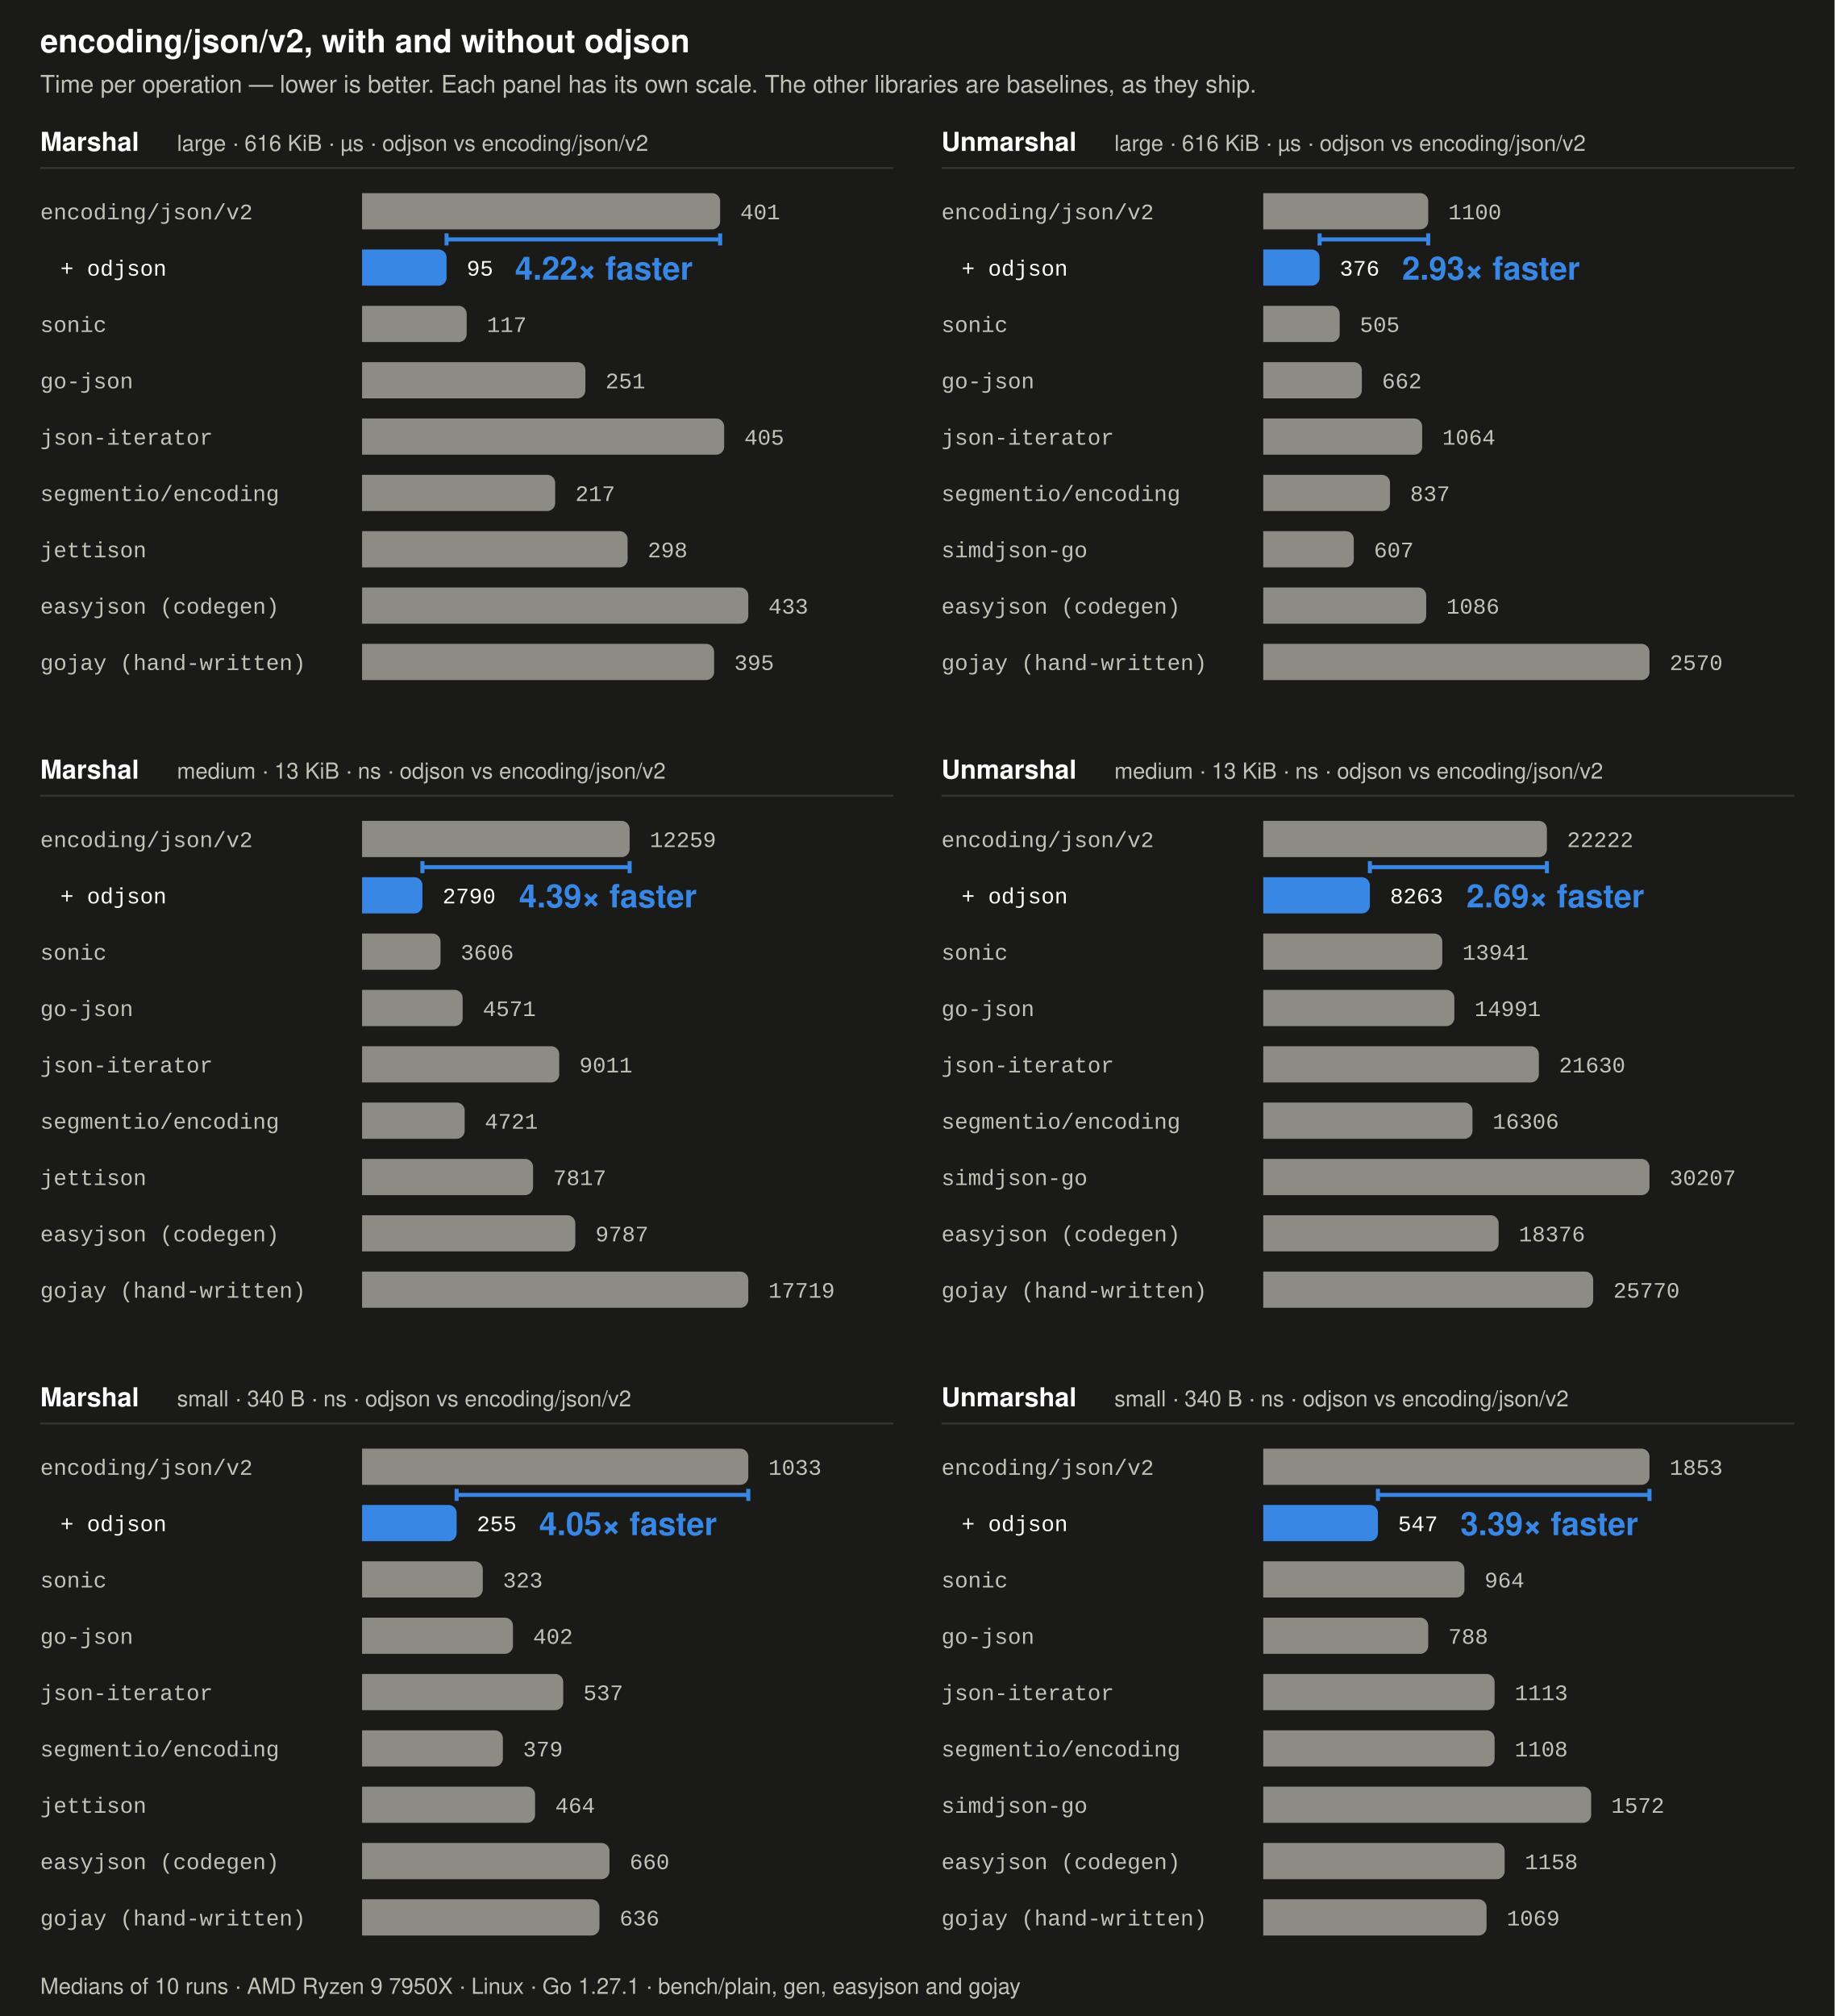
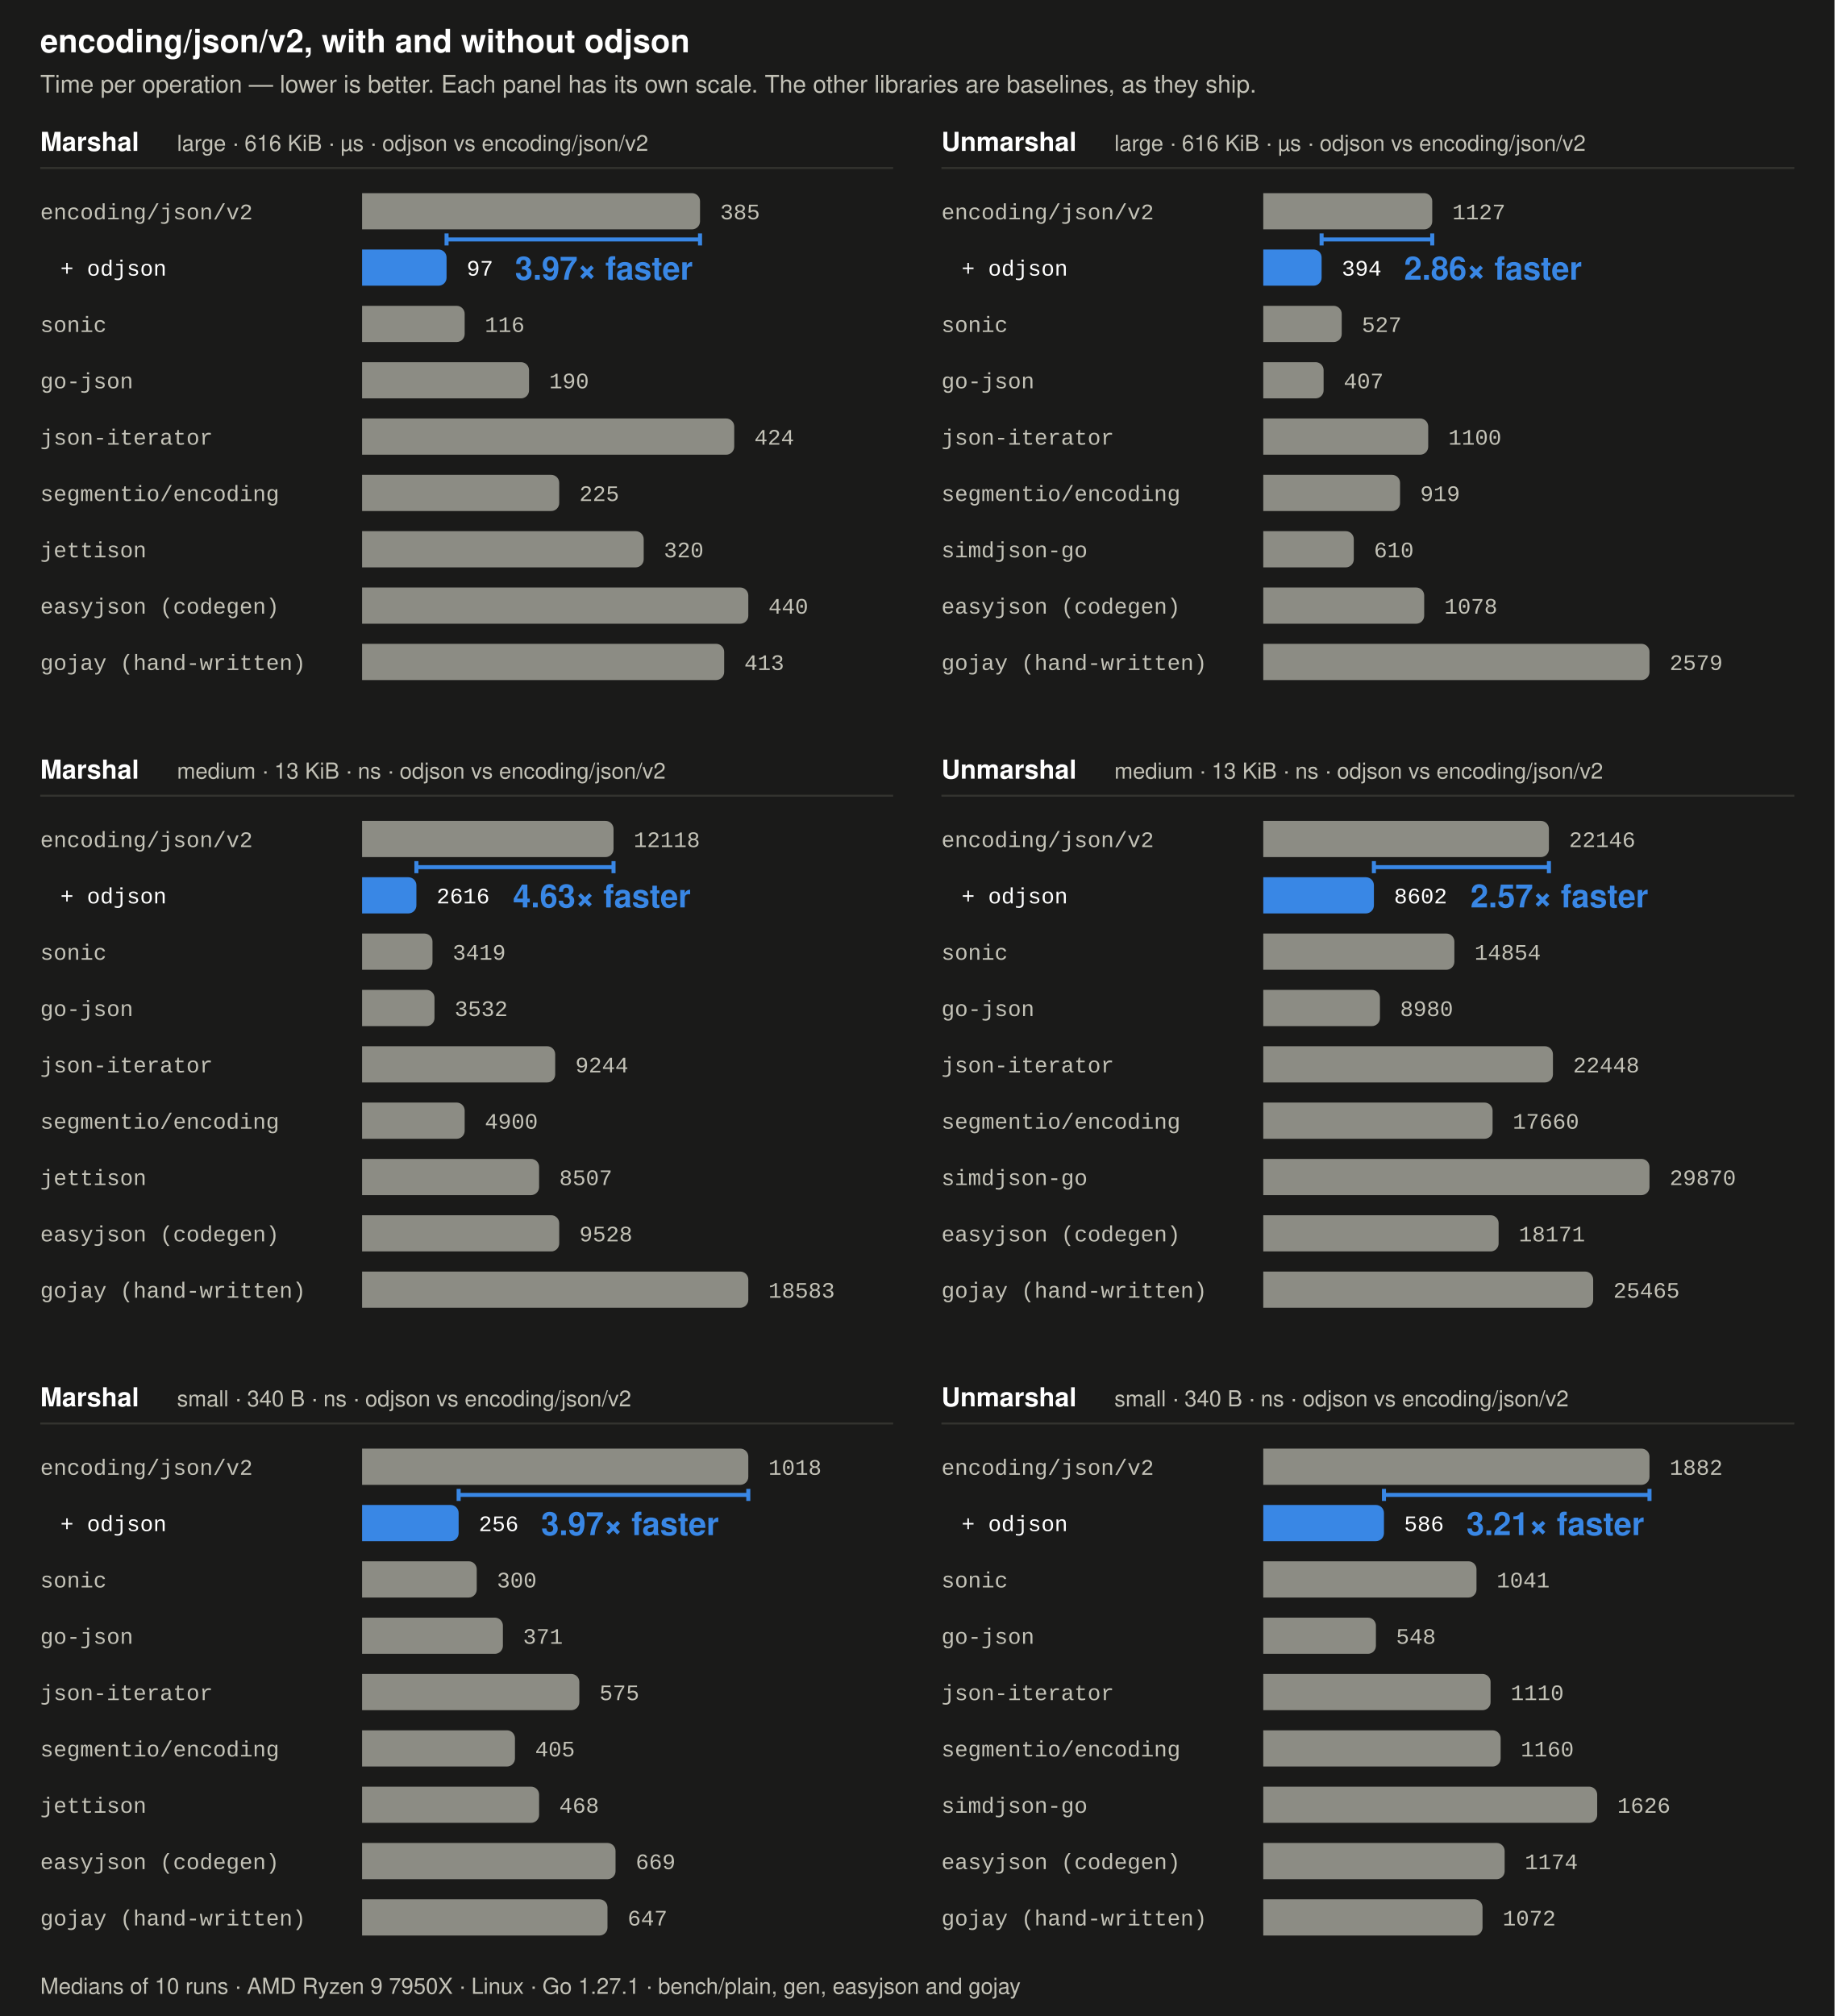
- <svg xmlns="http://www.w3.org/2000/svg" width="912" height="1002" viewBox="0 0 912 1002" role="img" aria-label="Benchmark comparison, lower is better. Marshal large · 616 KiB: encoding/json/v2 401 µs, + odjson 95 µs, sonic 117 µs, go-json 251 µs, json-iterator 405 µs, segmentio/encoding 217 µs, jettison 298 µs, easyjson (codegen) 433 µs, gojay (hand-written) 395 µs. Marshal medium · 13 KiB: encoding/json/v2 12259 ns, + odjson 2790 ns, sonic 3606 ns, go-json 4571 ns, json-iterator 9011 ns, segmentio/encoding 4721 ns, jettison 7817 ns, easyjson (codegen) 9787 ns, gojay (hand-written) 17719 ns. Marshal small · 340 B: encoding/json/v2 1033 ns, + odjson 255 ns, sonic 323 ns, go-json 402 ns, json-iterator 537 ns, segmentio/encoding 379 ns, jettison 464 ns, easyjson (codegen) 660 ns, gojay (hand-written) 636 ns. Unmarshal large · 616 KiB: encoding/json/v2 1100 µs, + odjson 376 µs, sonic 505 µs, go-json 662 µs, json-iterator 1064 µs, segmentio/encoding 837 µs, simdjson-go 607 µs, easyjson (codegen) 1086 µs, gojay (hand-written) 2570 µs. Unmarshal medium · 13 KiB: encoding/json/v2 22222 ns, + odjson 8263 ns, sonic 13941 ns, go-json 14991 ns, json-iterator 21630 ns, segmentio/encoding 16306 ns, simdjson-go 30207 ns, easyjson (codegen) 18376 ns, gojay (hand-written) 25770 ns. Unmarshal small · 340 B: encoding/json/v2 1853 ns, + odjson 547 ns, sonic 964 ns, go-json 788 ns, json-iterator 1113 ns, segmentio/encoding 1108 ns, simdjson-go 1572 ns, easyjson (codegen) 1158 ns, gojay (hand-written) 1069 ns.">
+ <svg xmlns="http://www.w3.org/2000/svg" width="912" height="1002" viewBox="0 0 912 1002" role="img" aria-label="Benchmark comparison, lower is better. Marshal large · 616 KiB: encoding/json/v2 385 µs, + odjson 97 µs, sonic 116 µs, go-json 190 µs, json-iterator 424 µs, segmentio/encoding 225 µs, jettison 320 µs, easyjson (codegen) 440 µs, gojay (hand-written) 413 µs. Marshal medium · 13 KiB: encoding/json/v2 12118 ns, + odjson 2616 ns, sonic 3419 ns, go-json 3532 ns, json-iterator 9244 ns, segmentio/encoding 4900 ns, jettison 8507 ns, easyjson (codegen) 9528 ns, gojay (hand-written) 18583 ns. Marshal small · 340 B: encoding/json/v2 1018 ns, + odjson 256 ns, sonic 300 ns, go-json 371 ns, json-iterator 575 ns, segmentio/encoding 405 ns, jettison 468 ns, easyjson (codegen) 669 ns, gojay (hand-written) 647 ns. Unmarshal large · 616 KiB: encoding/json/v2 1127 µs, + odjson 394 µs, sonic 527 µs, go-json 407 µs, json-iterator 1100 µs, segmentio/encoding 919 µs, simdjson-go 610 µs, easyjson (codegen) 1078 µs, gojay (hand-written) 2579 µs. Unmarshal medium · 13 KiB: encoding/json/v2 22146 ns, + odjson 8602 ns, sonic 14854 ns, go-json 8980 ns, json-iterator 22448 ns, segmentio/encoding 17660 ns, simdjson-go 29870 ns, easyjson (codegen) 18171 ns, gojay (hand-written) 25465 ns. Unmarshal small · 340 B: encoding/json/v2 1882 ns, + odjson 586 ns, sonic 1041 ns, go-json 548 ns, json-iterator 1110 ns, segmentio/encoding 1160 ns, simdjson-go 1626 ns, easyjson (codegen) 1174 ns, gojay (hand-written) 1072 ns.">
  <style>
text{font-family:-apple-system,BlinkMacSystemFont,"Segoe UI",Helvetica,Arial,sans-serif}
.mono{font-family:ui-monospace,SFMono-Regular,Menlo,Consolas,"Liberation Mono",monospace}
.t1{fill:#ffffff}.t2{fill:#c3c2b7}
</style>
  <rect width="912" height="1002" fill="#1a1a19" />
  <text class="t1" x="20" y="26" font-size="16" font-weight="600">encoding/json/v2, with and without odjson</text>
  <text class="t2" x="20" y="46" font-size="12">Time per operation — lower is better. Each panel has its own scale. The other libraries are baselines, as they ship.</text>
  <text class="t1" x="20" y="75" font-size="13" font-weight="600">Marshal</text>
  <text class="t2" x="88" y="75" font-size="11">large · 616 KiB · µs · odjson vs encoding/json/v2</text>
  <rect x="20" y="83" width="424" height="1" fill="#33332f" />
  <text class="mono t2" x="20" y="109" font-size="11">encoding/json/v2</text>
-   <path d="M180 96 h174 a4 4 0 0 1 4 4 v10 a4 4 0 0 1 -4 4 h-174 z" fill="#8c8c84" />
-   <text class="mono t2" x="368" y="109" font-size="11">401</text>
+   <path d="M180 96 h164 a4 4 0 0 1 4 4 v10 a4 4 0 0 1 -4 4 h-164 z" fill="#8c8c84" />
+   <text class="mono t2" x="358" y="109" font-size="11">385</text>
  <text class="mono t1" x="30" y="137" font-size="11">+ odjson</text>
  <path d="M180 124 h38 a4 4 0 0 1 4 4 v10 a4 4 0 0 1 -4 4 h-38 z" fill="#3987e5" />
-   <text class="mono t1" x="232" y="137" font-size="11">95</text>
-   <path d="M222 116 v6 m0 -3 H358 m0 -3 v6" stroke="#3987e5" stroke-width="2" fill="none" />
-   <text x="256" y="139" font-size="16" font-weight="700" fill="#3987e5">4.22× faster</text>
+   <text class="mono t1" x="232" y="137" font-size="11">97</text>
+   <path d="M222 116 v6 m0 -3 H348 m0 -3 v6" stroke="#3987e5" stroke-width="2" fill="none" />
+   <text x="256" y="139" font-size="16" font-weight="700" fill="#3987e5">3.97× faster</text>
  <text class="mono t2" x="20" y="165" font-size="11">sonic</text>
-   <path d="M180 152 h48 a4 4 0 0 1 4 4 v10 a4 4 0 0 1 -4 4 h-48 z" fill="#8c8c84" />
-   <text class="mono t2" x="242" y="165" font-size="11">117</text>
+   <path d="M180 152 h47 a4 4 0 0 1 4 4 v10 a4 4 0 0 1 -4 4 h-47 z" fill="#8c8c84" />
+   <text class="mono t2" x="241" y="165" font-size="11">116</text>
  <text class="mono t2" x="20" y="193" font-size="11">go-json</text>
-   <path d="M180 180 h107 a4 4 0 0 1 4 4 v10 a4 4 0 0 1 -4 4 h-107 z" fill="#8c8c84" />
-   <text class="mono t2" x="301" y="193" font-size="11">251</text>
+   <path d="M180 180 h79 a4 4 0 0 1 4 4 v10 a4 4 0 0 1 -4 4 h-79 z" fill="#8c8c84" />
+   <text class="mono t2" x="273" y="193" font-size="11">190</text>
  <text class="mono t2" x="20" y="221" font-size="11">json-iterator</text>
-   <path d="M180 208 h176 a4 4 0 0 1 4 4 v10 a4 4 0 0 1 -4 4 h-176 z" fill="#8c8c84" />
-   <text class="mono t2" x="370" y="221" font-size="11">405</text>
+   <path d="M180 208 h181 a4 4 0 0 1 4 4 v10 a4 4 0 0 1 -4 4 h-181 z" fill="#8c8c84" />
+   <text class="mono t2" x="375" y="221" font-size="11">424</text>
  <text class="mono t2" x="20" y="249" font-size="11">segmentio/encoding</text>
-   <path d="M180 236 h92 a4 4 0 0 1 4 4 v10 a4 4 0 0 1 -4 4 h-92 z" fill="#8c8c84" />
-   <text class="mono t2" x="286" y="249" font-size="11">217</text>
+   <path d="M180 236 h94 a4 4 0 0 1 4 4 v10 a4 4 0 0 1 -4 4 h-94 z" fill="#8c8c84" />
+   <text class="mono t2" x="288" y="249" font-size="11">225</text>
  <text class="mono t2" x="20" y="277" font-size="11">jettison</text>
-   <path d="M180 264 h128 a4 4 0 0 1 4 4 v10 a4 4 0 0 1 -4 4 h-128 z" fill="#8c8c84" />
-   <text class="mono t2" x="322" y="277" font-size="11">298</text>
+   <path d="M180 264 h136 a4 4 0 0 1 4 4 v10 a4 4 0 0 1 -4 4 h-136 z" fill="#8c8c84" />
+   <text class="mono t2" x="330" y="277" font-size="11">320</text>
  <text class="mono t2" x="20" y="305" font-size="11">easyjson (codegen)</text>
  <path d="M180 292 h188 a4 4 0 0 1 4 4 v10 a4 4 0 0 1 -4 4 h-188 z" fill="#8c8c84" />
-   <text class="mono t2" x="382" y="305" font-size="11">433</text>
+   <text class="mono t2" x="382" y="305" font-size="11">440</text>
  <text class="mono t2" x="20" y="333" font-size="11">gojay (hand-written)</text>
-   <path d="M180 320 h171 a4 4 0 0 1 4 4 v10 a4 4 0 0 1 -4 4 h-171 z" fill="#8c8c84" />
-   <text class="mono t2" x="365" y="333" font-size="11">395</text>
+   <path d="M180 320 h176 a4 4 0 0 1 4 4 v10 a4 4 0 0 1 -4 4 h-176 z" fill="#8c8c84" />
+   <text class="mono t2" x="370" y="333" font-size="11">413</text>
  <text class="t1" x="20" y="387" font-size="13" font-weight="600">Marshal</text>
  <text class="t2" x="88" y="387" font-size="11">medium · 13 KiB · ns · odjson vs encoding/json/v2</text>
  <rect x="20" y="395" width="424" height="1" fill="#33332f" />
  <text class="mono t2" x="20" y="421" font-size="11">encoding/json/v2</text>
-   <path d="M180 408 h129 a4 4 0 0 1 4 4 v10 a4 4 0 0 1 -4 4 h-129 z" fill="#8c8c84" />
-   <text class="mono t2" x="323" y="421" font-size="11">12259</text>
+   <path d="M180 408 h121 a4 4 0 0 1 4 4 v10 a4 4 0 0 1 -4 4 h-121 z" fill="#8c8c84" />
+   <text class="mono t2" x="315" y="421" font-size="11">12118</text>
  <text class="mono t1" x="30" y="449" font-size="11">+ odjson</text>
-   <path d="M180 436 h26 a4 4 0 0 1 4 4 v10 a4 4 0 0 1 -4 4 h-26 z" fill="#3987e5" />
-   <text class="mono t1" x="220" y="449" font-size="11">2790</text>
-   <path d="M210 428 v6 m0 -3 H313 m0 -3 v6" stroke="#3987e5" stroke-width="2" fill="none" />
-   <text x="258" y="451" font-size="16" font-weight="700" fill="#3987e5">4.39× faster</text>
+   <path d="M180 436 h23 a4 4 0 0 1 4 4 v10 a4 4 0 0 1 -4 4 h-23 z" fill="#3987e5" />
+   <text class="mono t1" x="217" y="449" font-size="11">2616</text>
+   <path d="M207 428 v6 m0 -3 H305 m0 -3 v6" stroke="#3987e5" stroke-width="2" fill="none" />
+   <text x="255" y="451" font-size="16" font-weight="700" fill="#3987e5">4.63× faster</text>
  <text class="mono t2" x="20" y="477" font-size="11">sonic</text>
-   <path d="M180 464 h35 a4 4 0 0 1 4 4 v10 a4 4 0 0 1 -4 4 h-35 z" fill="#8c8c84" />
-   <text class="mono t2" x="229" y="477" font-size="11">3606</text>
+   <path d="M180 464 h31 a4 4 0 0 1 4 4 v10 a4 4 0 0 1 -4 4 h-31 z" fill="#8c8c84" />
+   <text class="mono t2" x="225" y="477" font-size="11">3419</text>
  <text class="mono t2" x="20" y="505" font-size="11">go-json</text>
-   <path d="M180 492 h46 a4 4 0 0 1 4 4 v10 a4 4 0 0 1 -4 4 h-46 z" fill="#8c8c84" />
-   <text class="mono t2" x="240" y="505" font-size="11">4571</text>
+   <path d="M180 492 h32 a4 4 0 0 1 4 4 v10 a4 4 0 0 1 -4 4 h-32 z" fill="#8c8c84" />
+   <text class="mono t2" x="226" y="505" font-size="11">3532</text>
  <text class="mono t2" x="20" y="533" font-size="11">json-iterator</text>
-   <path d="M180 520 h94 a4 4 0 0 1 4 4 v10 a4 4 0 0 1 -4 4 h-94 z" fill="#8c8c84" />
-   <text class="mono t2" x="288" y="533" font-size="11">9011</text>
+   <path d="M180 520 h92 a4 4 0 0 1 4 4 v10 a4 4 0 0 1 -4 4 h-92 z" fill="#8c8c84" />
+   <text class="mono t2" x="286" y="533" font-size="11">9244</text>
  <text class="mono t2" x="20" y="561" font-size="11">segmentio/encoding</text>
  <path d="M180 548 h47 a4 4 0 0 1 4 4 v10 a4 4 0 0 1 -4 4 h-47 z" fill="#8c8c84" />
-   <text class="mono t2" x="241" y="561" font-size="11">4721</text>
+   <text class="mono t2" x="241" y="561" font-size="11">4900</text>
  <text class="mono t2" x="20" y="589" font-size="11">jettison</text>
-   <path d="M180 576 h81 a4 4 0 0 1 4 4 v10 a4 4 0 0 1 -4 4 h-81 z" fill="#8c8c84" />
-   <text class="mono t2" x="275" y="589" font-size="11">7817</text>
+   <path d="M180 576 h84 a4 4 0 0 1 4 4 v10 a4 4 0 0 1 -4 4 h-84 z" fill="#8c8c84" />
+   <text class="mono t2" x="278" y="589" font-size="11">8507</text>
  <text class="mono t2" x="20" y="617" font-size="11">easyjson (codegen)</text>
-   <path d="M180 604 h102 a4 4 0 0 1 4 4 v10 a4 4 0 0 1 -4 4 h-102 z" fill="#8c8c84" />
-   <text class="mono t2" x="296" y="617" font-size="11">9787</text>
+   <path d="M180 604 h94 a4 4 0 0 1 4 4 v10 a4 4 0 0 1 -4 4 h-94 z" fill="#8c8c84" />
+   <text class="mono t2" x="288" y="617" font-size="11">9528</text>
  <text class="mono t2" x="20" y="645" font-size="11">gojay (hand-written)</text>
  <path d="M180 632 h188 a4 4 0 0 1 4 4 v10 a4 4 0 0 1 -4 4 h-188 z" fill="#8c8c84" />
-   <text class="mono t2" x="382" y="645" font-size="11">17719</text>
+   <text class="mono t2" x="382" y="645" font-size="11">18583</text>
  <text class="t1" x="20" y="699" font-size="13" font-weight="600">Marshal</text>
  <text class="t2" x="88" y="699" font-size="11">small · 340 B · ns · odjson vs encoding/json/v2</text>
  <rect x="20" y="707" width="424" height="1" fill="#33332f" />
  <text class="mono t2" x="20" y="733" font-size="11">encoding/json/v2</text>
  <path d="M180 720 h188 a4 4 0 0 1 4 4 v10 a4 4 0 0 1 -4 4 h-188 z" fill="#8c8c84" />
-   <text class="mono t2" x="382" y="733" font-size="11">1033</text>
+   <text class="mono t2" x="382" y="733" font-size="11">1018</text>
  <text class="mono t1" x="30" y="761" font-size="11">+ odjson</text>
-   <path d="M180 748 h43 a4 4 0 0 1 4 4 v10 a4 4 0 0 1 -4 4 h-43 z" fill="#3987e5" />
-   <text class="mono t1" x="237" y="761" font-size="11">255</text>
-   <path d="M227 740 v6 m0 -3 H372 m0 -3 v6" stroke="#3987e5" stroke-width="2" fill="none" />
-   <text x="268" y="763" font-size="16" font-weight="700" fill="#3987e5">4.05× faster</text>
+   <path d="M180 748 h44 a4 4 0 0 1 4 4 v10 a4 4 0 0 1 -4 4 h-44 z" fill="#3987e5" />
+   <text class="mono t1" x="238" y="761" font-size="11">256</text>
+   <path d="M228 740 v6 m0 -3 H372 m0 -3 v6" stroke="#3987e5" stroke-width="2" fill="none" />
+   <text x="269" y="763" font-size="16" font-weight="700" fill="#3987e5">3.97× faster</text>
  <text class="mono t2" x="20" y="789" font-size="11">sonic</text>
-   <path d="M180 776 h56 a4 4 0 0 1 4 4 v10 a4 4 0 0 1 -4 4 h-56 z" fill="#8c8c84" />
-   <text class="mono t2" x="250" y="789" font-size="11">323</text>
+   <path d="M180 776 h53 a4 4 0 0 1 4 4 v10 a4 4 0 0 1 -4 4 h-53 z" fill="#8c8c84" />
+   <text class="mono t2" x="247" y="789" font-size="11">300</text>
  <text class="mono t2" x="20" y="817" font-size="11">go-json</text>
-   <path d="M180 804 h71 a4 4 0 0 1 4 4 v10 a4 4 0 0 1 -4 4 h-71 z" fill="#8c8c84" />
-   <text class="mono t2" x="265" y="817" font-size="11">402</text>
+   <path d="M180 804 h66 a4 4 0 0 1 4 4 v10 a4 4 0 0 1 -4 4 h-66 z" fill="#8c8c84" />
+   <text class="mono t2" x="260" y="817" font-size="11">371</text>
  <text class="mono t2" x="20" y="845" font-size="11">json-iterator</text>
-   <path d="M180 832 h96 a4 4 0 0 1 4 4 v10 a4 4 0 0 1 -4 4 h-96 z" fill="#8c8c84" />
-   <text class="mono t2" x="290" y="845" font-size="11">537</text>
+   <path d="M180 832 h104 a4 4 0 0 1 4 4 v10 a4 4 0 0 1 -4 4 h-104 z" fill="#8c8c84" />
+   <text class="mono t2" x="298" y="845" font-size="11">575</text>
  <text class="mono t2" x="20" y="873" font-size="11">segmentio/encoding</text>
-   <path d="M180 860 h66 a4 4 0 0 1 4 4 v10 a4 4 0 0 1 -4 4 h-66 z" fill="#8c8c84" />
-   <text class="mono t2" x="260" y="873" font-size="11">379</text>
+   <path d="M180 860 h72 a4 4 0 0 1 4 4 v10 a4 4 0 0 1 -4 4 h-72 z" fill="#8c8c84" />
+   <text class="mono t2" x="266" y="873" font-size="11">405</text>
  <text class="mono t2" x="20" y="901" font-size="11">jettison</text>
-   <path d="M180 888 h82 a4 4 0 0 1 4 4 v10 a4 4 0 0 1 -4 4 h-82 z" fill="#8c8c84" />
-   <text class="mono t2" x="276" y="901" font-size="11">464</text>
+   <path d="M180 888 h84 a4 4 0 0 1 4 4 v10 a4 4 0 0 1 -4 4 h-84 z" fill="#8c8c84" />
+   <text class="mono t2" x="278" y="901" font-size="11">468</text>
  <text class="mono t2" x="20" y="929" font-size="11">easyjson (codegen)</text>
-   <path d="M180 916 h119 a4 4 0 0 1 4 4 v10 a4 4 0 0 1 -4 4 h-119 z" fill="#8c8c84" />
-   <text class="mono t2" x="313" y="929" font-size="11">660</text>
+   <path d="M180 916 h122 a4 4 0 0 1 4 4 v10 a4 4 0 0 1 -4 4 h-122 z" fill="#8c8c84" />
+   <text class="mono t2" x="316" y="929" font-size="11">669</text>
  <text class="mono t2" x="20" y="957" font-size="11">gojay (hand-written)</text>
-   <path d="M180 944 h114 a4 4 0 0 1 4 4 v10 a4 4 0 0 1 -4 4 h-114 z" fill="#8c8c84" />
-   <text class="mono t2" x="308" y="957" font-size="11">636</text>
+   <path d="M180 944 h118 a4 4 0 0 1 4 4 v10 a4 4 0 0 1 -4 4 h-118 z" fill="#8c8c84" />
+   <text class="mono t2" x="312" y="957" font-size="11">647</text>
  <text class="t1" x="468" y="75" font-size="13" font-weight="600">Unmarshal</text>
  <text class="t2" x="554" y="75" font-size="11">large · 616 KiB · µs · odjson vs encoding/json/v2</text>
  <rect x="468" y="83" width="424" height="1" fill="#33332f" />
  <text class="mono t2" x="468" y="109" font-size="11">encoding/json/v2</text>
-   <path d="M628 96 h78 a4 4 0 0 1 4 4 v10 a4 4 0 0 1 -4 4 h-78 z" fill="#8c8c84" />
-   <text class="mono t2" x="720" y="109" font-size="11">1100</text>
+   <path d="M628 96 h80 a4 4 0 0 1 4 4 v10 a4 4 0 0 1 -4 4 h-80 z" fill="#8c8c84" />
+   <text class="mono t2" x="722" y="109" font-size="11">1127</text>
  <text class="mono t1" x="478" y="137" font-size="11">+ odjson</text>
-   <path d="M628 124 h24 a4 4 0 0 1 4 4 v10 a4 4 0 0 1 -4 4 h-24 z" fill="#3987e5" />
-   <text class="mono t1" x="666" y="137" font-size="11">376</text>
-   <path d="M656 116 v6 m0 -3 H710 m0 -3 v6" stroke="#3987e5" stroke-width="2" fill="none" />
-   <text x="697" y="139" font-size="16" font-weight="700" fill="#3987e5">2.93× faster</text>
+   <path d="M628 124 h25 a4 4 0 0 1 4 4 v10 a4 4 0 0 1 -4 4 h-25 z" fill="#3987e5" />
+   <text class="mono t1" x="667" y="137" font-size="11">394</text>
+   <path d="M657 116 v6 m0 -3 H712 m0 -3 v6" stroke="#3987e5" stroke-width="2" fill="none" />
+   <text x="698" y="139" font-size="16" font-weight="700" fill="#3987e5">2.86× faster</text>
  <text class="mono t2" x="468" y="165" font-size="11">sonic</text>
-   <path d="M628 152 h34 a4 4 0 0 1 4 4 v10 a4 4 0 0 1 -4 4 h-34 z" fill="#8c8c84" />
-   <text class="mono t2" x="676" y="165" font-size="11">505</text>
+   <path d="M628 152 h35 a4 4 0 0 1 4 4 v10 a4 4 0 0 1 -4 4 h-35 z" fill="#8c8c84" />
+   <text class="mono t2" x="677" y="165" font-size="11">527</text>
  <text class="mono t2" x="468" y="193" font-size="11">go-json</text>
-   <path d="M628 180 h45 a4 4 0 0 1 4 4 v10 a4 4 0 0 1 -4 4 h-45 z" fill="#8c8c84" />
-   <text class="mono t2" x="687" y="193" font-size="11">662</text>
+   <path d="M628 180 h26 a4 4 0 0 1 4 4 v10 a4 4 0 0 1 -4 4 h-26 z" fill="#8c8c84" />
+   <text class="mono t2" x="668" y="193" font-size="11">407</text>
  <text class="mono t2" x="468" y="221" font-size="11">json-iterator</text>
-   <path d="M628 208 h75 a4 4 0 0 1 4 4 v10 a4 4 0 0 1 -4 4 h-75 z" fill="#8c8c84" />
-   <text class="mono t2" x="717" y="221" font-size="11">1064</text>
+   <path d="M628 208 h78 a4 4 0 0 1 4 4 v10 a4 4 0 0 1 -4 4 h-78 z" fill="#8c8c84" />
+   <text class="mono t2" x="720" y="221" font-size="11">1100</text>
  <text class="mono t2" x="468" y="249" font-size="11">segmentio/encoding</text>
-   <path d="M628 236 h59 a4 4 0 0 1 4 4 v10 a4 4 0 0 1 -4 4 h-59 z" fill="#8c8c84" />
-   <text class="mono t2" x="701" y="249" font-size="11">837</text>
+   <path d="M628 236 h64 a4 4 0 0 1 4 4 v10 a4 4 0 0 1 -4 4 h-64 z" fill="#8c8c84" />
+   <text class="mono t2" x="706" y="249" font-size="11">919</text>
  <text class="mono t2" x="468" y="277" font-size="11">simdjson-go</text>
  <path d="M628 264 h41 a4 4 0 0 1 4 4 v10 a4 4 0 0 1 -4 4 h-41 z" fill="#8c8c84" />
-   <text class="mono t2" x="683" y="277" font-size="11">607</text>
+   <text class="mono t2" x="683" y="277" font-size="11">610</text>
  <text class="mono t2" x="468" y="305" font-size="11">easyjson (codegen)</text>
-   <path d="M628 292 h77 a4 4 0 0 1 4 4 v10 a4 4 0 0 1 -4 4 h-77 z" fill="#8c8c84" />
-   <text class="mono t2" x="719" y="305" font-size="11">1086</text>
+   <path d="M628 292 h76 a4 4 0 0 1 4 4 v10 a4 4 0 0 1 -4 4 h-76 z" fill="#8c8c84" />
+   <text class="mono t2" x="718" y="305" font-size="11">1078</text>
  <text class="mono t2" x="468" y="333" font-size="11">gojay (hand-written)</text>
  <path d="M628 320 h188 a4 4 0 0 1 4 4 v10 a4 4 0 0 1 -4 4 h-188 z" fill="#8c8c84" />
-   <text class="mono t2" x="830" y="333" font-size="11">2570</text>
+   <text class="mono t2" x="830" y="333" font-size="11">2579</text>
  <text class="t1" x="468" y="387" font-size="13" font-weight="600">Unmarshal</text>
  <text class="t2" x="554" y="387" font-size="11">medium · 13 KiB · ns · odjson vs encoding/json/v2</text>
  <rect x="468" y="395" width="424" height="1" fill="#33332f" />
  <text class="mono t2" x="468" y="421" font-size="11">encoding/json/v2</text>
-   <path d="M628 408 h137 a4 4 0 0 1 4 4 v10 a4 4 0 0 1 -4 4 h-137 z" fill="#8c8c84" />
-   <text class="mono t2" x="779" y="421" font-size="11">22222</text>
+   <path d="M628 408 h138 a4 4 0 0 1 4 4 v10 a4 4 0 0 1 -4 4 h-138 z" fill="#8c8c84" />
+   <text class="mono t2" x="780" y="421" font-size="11">22146</text>
  <text class="mono t1" x="478" y="449" font-size="11">+ odjson</text>
-   <path d="M628 436 h49 a4 4 0 0 1 4 4 v10 a4 4 0 0 1 -4 4 h-49 z" fill="#3987e5" />
-   <text class="mono t1" x="691" y="449" font-size="11">8263</text>
-   <path d="M681 428 v6 m0 -3 H769 m0 -3 v6" stroke="#3987e5" stroke-width="2" fill="none" />
-   <text x="729" y="451" font-size="16" font-weight="700" fill="#3987e5">2.69× faster</text>
+   <path d="M628 436 h51 a4 4 0 0 1 4 4 v10 a4 4 0 0 1 -4 4 h-51 z" fill="#3987e5" />
+   <text class="mono t1" x="693" y="449" font-size="11">8602</text>
+   <path d="M683 428 v6 m0 -3 H770 m0 -3 v6" stroke="#3987e5" stroke-width="2" fill="none" />
+   <text x="731" y="451" font-size="16" font-weight="700" fill="#3987e5">2.57× faster</text>
  <text class="mono t2" x="468" y="477" font-size="11">sonic</text>
-   <path d="M628 464 h85 a4 4 0 0 1 4 4 v10 a4 4 0 0 1 -4 4 h-85 z" fill="#8c8c84" />
-   <text class="mono t2" x="727" y="477" font-size="11">13941</text>
+   <path d="M628 464 h91 a4 4 0 0 1 4 4 v10 a4 4 0 0 1 -4 4 h-91 z" fill="#8c8c84" />
+   <text class="mono t2" x="733" y="477" font-size="11">14854</text>
  <text class="mono t2" x="468" y="505" font-size="11">go-json</text>
-   <path d="M628 492 h91 a4 4 0 0 1 4 4 v10 a4 4 0 0 1 -4 4 h-91 z" fill="#8c8c84" />
-   <text class="mono t2" x="733" y="505" font-size="11">14991</text>
+   <path d="M628 492 h54 a4 4 0 0 1 4 4 v10 a4 4 0 0 1 -4 4 h-54 z" fill="#8c8c84" />
+   <text class="mono t2" x="696" y="505" font-size="11">8980</text>
  <text class="mono t2" x="468" y="533" font-size="11">json-iterator</text>
-   <path d="M628 520 h133 a4 4 0 0 1 4 4 v10 a4 4 0 0 1 -4 4 h-133 z" fill="#8c8c84" />
-   <text class="mono t2" x="775" y="533" font-size="11">21630</text>
+   <path d="M628 520 h140 a4 4 0 0 1 4 4 v10 a4 4 0 0 1 -4 4 h-140 z" fill="#8c8c84" />
+   <text class="mono t2" x="782" y="533" font-size="11">22448</text>
  <text class="mono t2" x="468" y="561" font-size="11">segmentio/encoding</text>
-   <path d="M628 548 h100 a4 4 0 0 1 4 4 v10 a4 4 0 0 1 -4 4 h-100 z" fill="#8c8c84" />
-   <text class="mono t2" x="742" y="561" font-size="11">16306</text>
+   <path d="M628 548 h110 a4 4 0 0 1 4 4 v10 a4 4 0 0 1 -4 4 h-110 z" fill="#8c8c84" />
+   <text class="mono t2" x="752" y="561" font-size="11">17660</text>
  <text class="mono t2" x="468" y="589" font-size="11">simdjson-go</text>
  <path d="M628 576 h188 a4 4 0 0 1 4 4 v10 a4 4 0 0 1 -4 4 h-188 z" fill="#8c8c84" />
-   <text class="mono t2" x="830" y="589" font-size="11">30207</text>
+   <text class="mono t2" x="830" y="589" font-size="11">29870</text>
  <text class="mono t2" x="468" y="617" font-size="11">easyjson (codegen)</text>
  <path d="M628 604 h113 a4 4 0 0 1 4 4 v10 a4 4 0 0 1 -4 4 h-113 z" fill="#8c8c84" />
-   <text class="mono t2" x="755" y="617" font-size="11">18376</text>
+   <text class="mono t2" x="755" y="617" font-size="11">18171</text>
  <text class="mono t2" x="468" y="645" font-size="11">gojay (hand-written)</text>
  <path d="M628 632 h160 a4 4 0 0 1 4 4 v10 a4 4 0 0 1 -4 4 h-160 z" fill="#8c8c84" />
-   <text class="mono t2" x="802" y="645" font-size="11">25770</text>
+   <text class="mono t2" x="802" y="645" font-size="11">25465</text>
  <text class="t1" x="468" y="699" font-size="13" font-weight="600">Unmarshal</text>
  <text class="t2" x="554" y="699" font-size="11">small · 340 B · ns · odjson vs encoding/json/v2</text>
  <rect x="468" y="707" width="424" height="1" fill="#33332f" />
  <text class="mono t2" x="468" y="733" font-size="11">encoding/json/v2</text>
  <path d="M628 720 h188 a4 4 0 0 1 4 4 v10 a4 4 0 0 1 -4 4 h-188 z" fill="#8c8c84" />
-   <text class="mono t2" x="830" y="733" font-size="11">1853</text>
+   <text class="mono t2" x="830" y="733" font-size="11">1882</text>
  <text class="mono t1" x="478" y="761" font-size="11">+ odjson</text>
-   <path d="M628 748 h53 a4 4 0 0 1 4 4 v10 a4 4 0 0 1 -4 4 h-53 z" fill="#3987e5" />
-   <text class="mono t1" x="695" y="761" font-size="11">547</text>
-   <path d="M685 740 v6 m0 -3 H820 m0 -3 v6" stroke="#3987e5" stroke-width="2" fill="none" />
-   <text x="726" y="763" font-size="16" font-weight="700" fill="#3987e5">3.39× faster</text>
+   <path d="M628 748 h56 a4 4 0 0 1 4 4 v10 a4 4 0 0 1 -4 4 h-56 z" fill="#3987e5" />
+   <text class="mono t1" x="698" y="761" font-size="11">586</text>
+   <path d="M688 740 v6 m0 -3 H820 m0 -3 v6" stroke="#3987e5" stroke-width="2" fill="none" />
+   <text x="729" y="763" font-size="16" font-weight="700" fill="#3987e5">3.21× faster</text>
  <text class="mono t2" x="468" y="789" font-size="11">sonic</text>
-   <path d="M628 776 h96 a4 4 0 0 1 4 4 v10 a4 4 0 0 1 -4 4 h-96 z" fill="#8c8c84" />
-   <text class="mono t2" x="738" y="789" font-size="11">964</text>
+   <path d="M628 776 h102 a4 4 0 0 1 4 4 v10 a4 4 0 0 1 -4 4 h-102 z" fill="#8c8c84" />
+   <text class="mono t2" x="744" y="789" font-size="11">1041</text>
  <text class="mono t2" x="468" y="817" font-size="11">go-json</text>
-   <path d="M628 804 h78 a4 4 0 0 1 4 4 v10 a4 4 0 0 1 -4 4 h-78 z" fill="#8c8c84" />
-   <text class="mono t2" x="720" y="817" font-size="11">788</text>
+   <path d="M628 804 h52 a4 4 0 0 1 4 4 v10 a4 4 0 0 1 -4 4 h-52 z" fill="#8c8c84" />
+   <text class="mono t2" x="694" y="817" font-size="11">548</text>
  <text class="mono t2" x="468" y="845" font-size="11">json-iterator</text>
-   <path d="M628 832 h111 a4 4 0 0 1 4 4 v10 a4 4 0 0 1 -4 4 h-111 z" fill="#8c8c84" />
-   <text class="mono t2" x="753" y="845" font-size="11">1113</text>
+   <path d="M628 832 h109 a4 4 0 0 1 4 4 v10 a4 4 0 0 1 -4 4 h-109 z" fill="#8c8c84" />
+   <text class="mono t2" x="751" y="845" font-size="11">1110</text>
  <text class="mono t2" x="468" y="873" font-size="11">segmentio/encoding</text>
-   <path d="M628 860 h111 a4 4 0 0 1 4 4 v10 a4 4 0 0 1 -4 4 h-111 z" fill="#8c8c84" />
-   <text class="mono t2" x="753" y="873" font-size="11">1108</text>
+   <path d="M628 860 h114 a4 4 0 0 1 4 4 v10 a4 4 0 0 1 -4 4 h-114 z" fill="#8c8c84" />
+   <text class="mono t2" x="756" y="873" font-size="11">1160</text>
  <text class="mono t2" x="468" y="901" font-size="11">simdjson-go</text>
-   <path d="M628 888 h159 a4 4 0 0 1 4 4 v10 a4 4 0 0 1 -4 4 h-159 z" fill="#8c8c84" />
-   <text class="mono t2" x="801" y="901" font-size="11">1572</text>
+   <path d="M628 888 h162 a4 4 0 0 1 4 4 v10 a4 4 0 0 1 -4 4 h-162 z" fill="#8c8c84" />
+   <text class="mono t2" x="804" y="901" font-size="11">1626</text>
  <text class="mono t2" x="468" y="929" font-size="11">easyjson (codegen)</text>
  <path d="M628 916 h116 a4 4 0 0 1 4 4 v10 a4 4 0 0 1 -4 4 h-116 z" fill="#8c8c84" />
-   <text class="mono t2" x="758" y="929" font-size="11">1158</text>
+   <text class="mono t2" x="758" y="929" font-size="11">1174</text>
  <text class="mono t2" x="468" y="957" font-size="11">gojay (hand-written)</text>
-   <path d="M628 944 h107 a4 4 0 0 1 4 4 v10 a4 4 0 0 1 -4 4 h-107 z" fill="#8c8c84" />
-   <text class="mono t2" x="749" y="957" font-size="11">1069</text>
+   <path d="M628 944 h105 a4 4 0 0 1 4 4 v10 a4 4 0 0 1 -4 4 h-105 z" fill="#8c8c84" />
+   <text class="mono t2" x="747" y="957" font-size="11">1072</text>
  <text class="t2" x="20" y="991" font-size="11">Medians of 10 runs · AMD Ryzen 9 7950X · Linux · Go 1.27.1 · bench/plain, gen, easyjson and gojay</text>
</svg>
